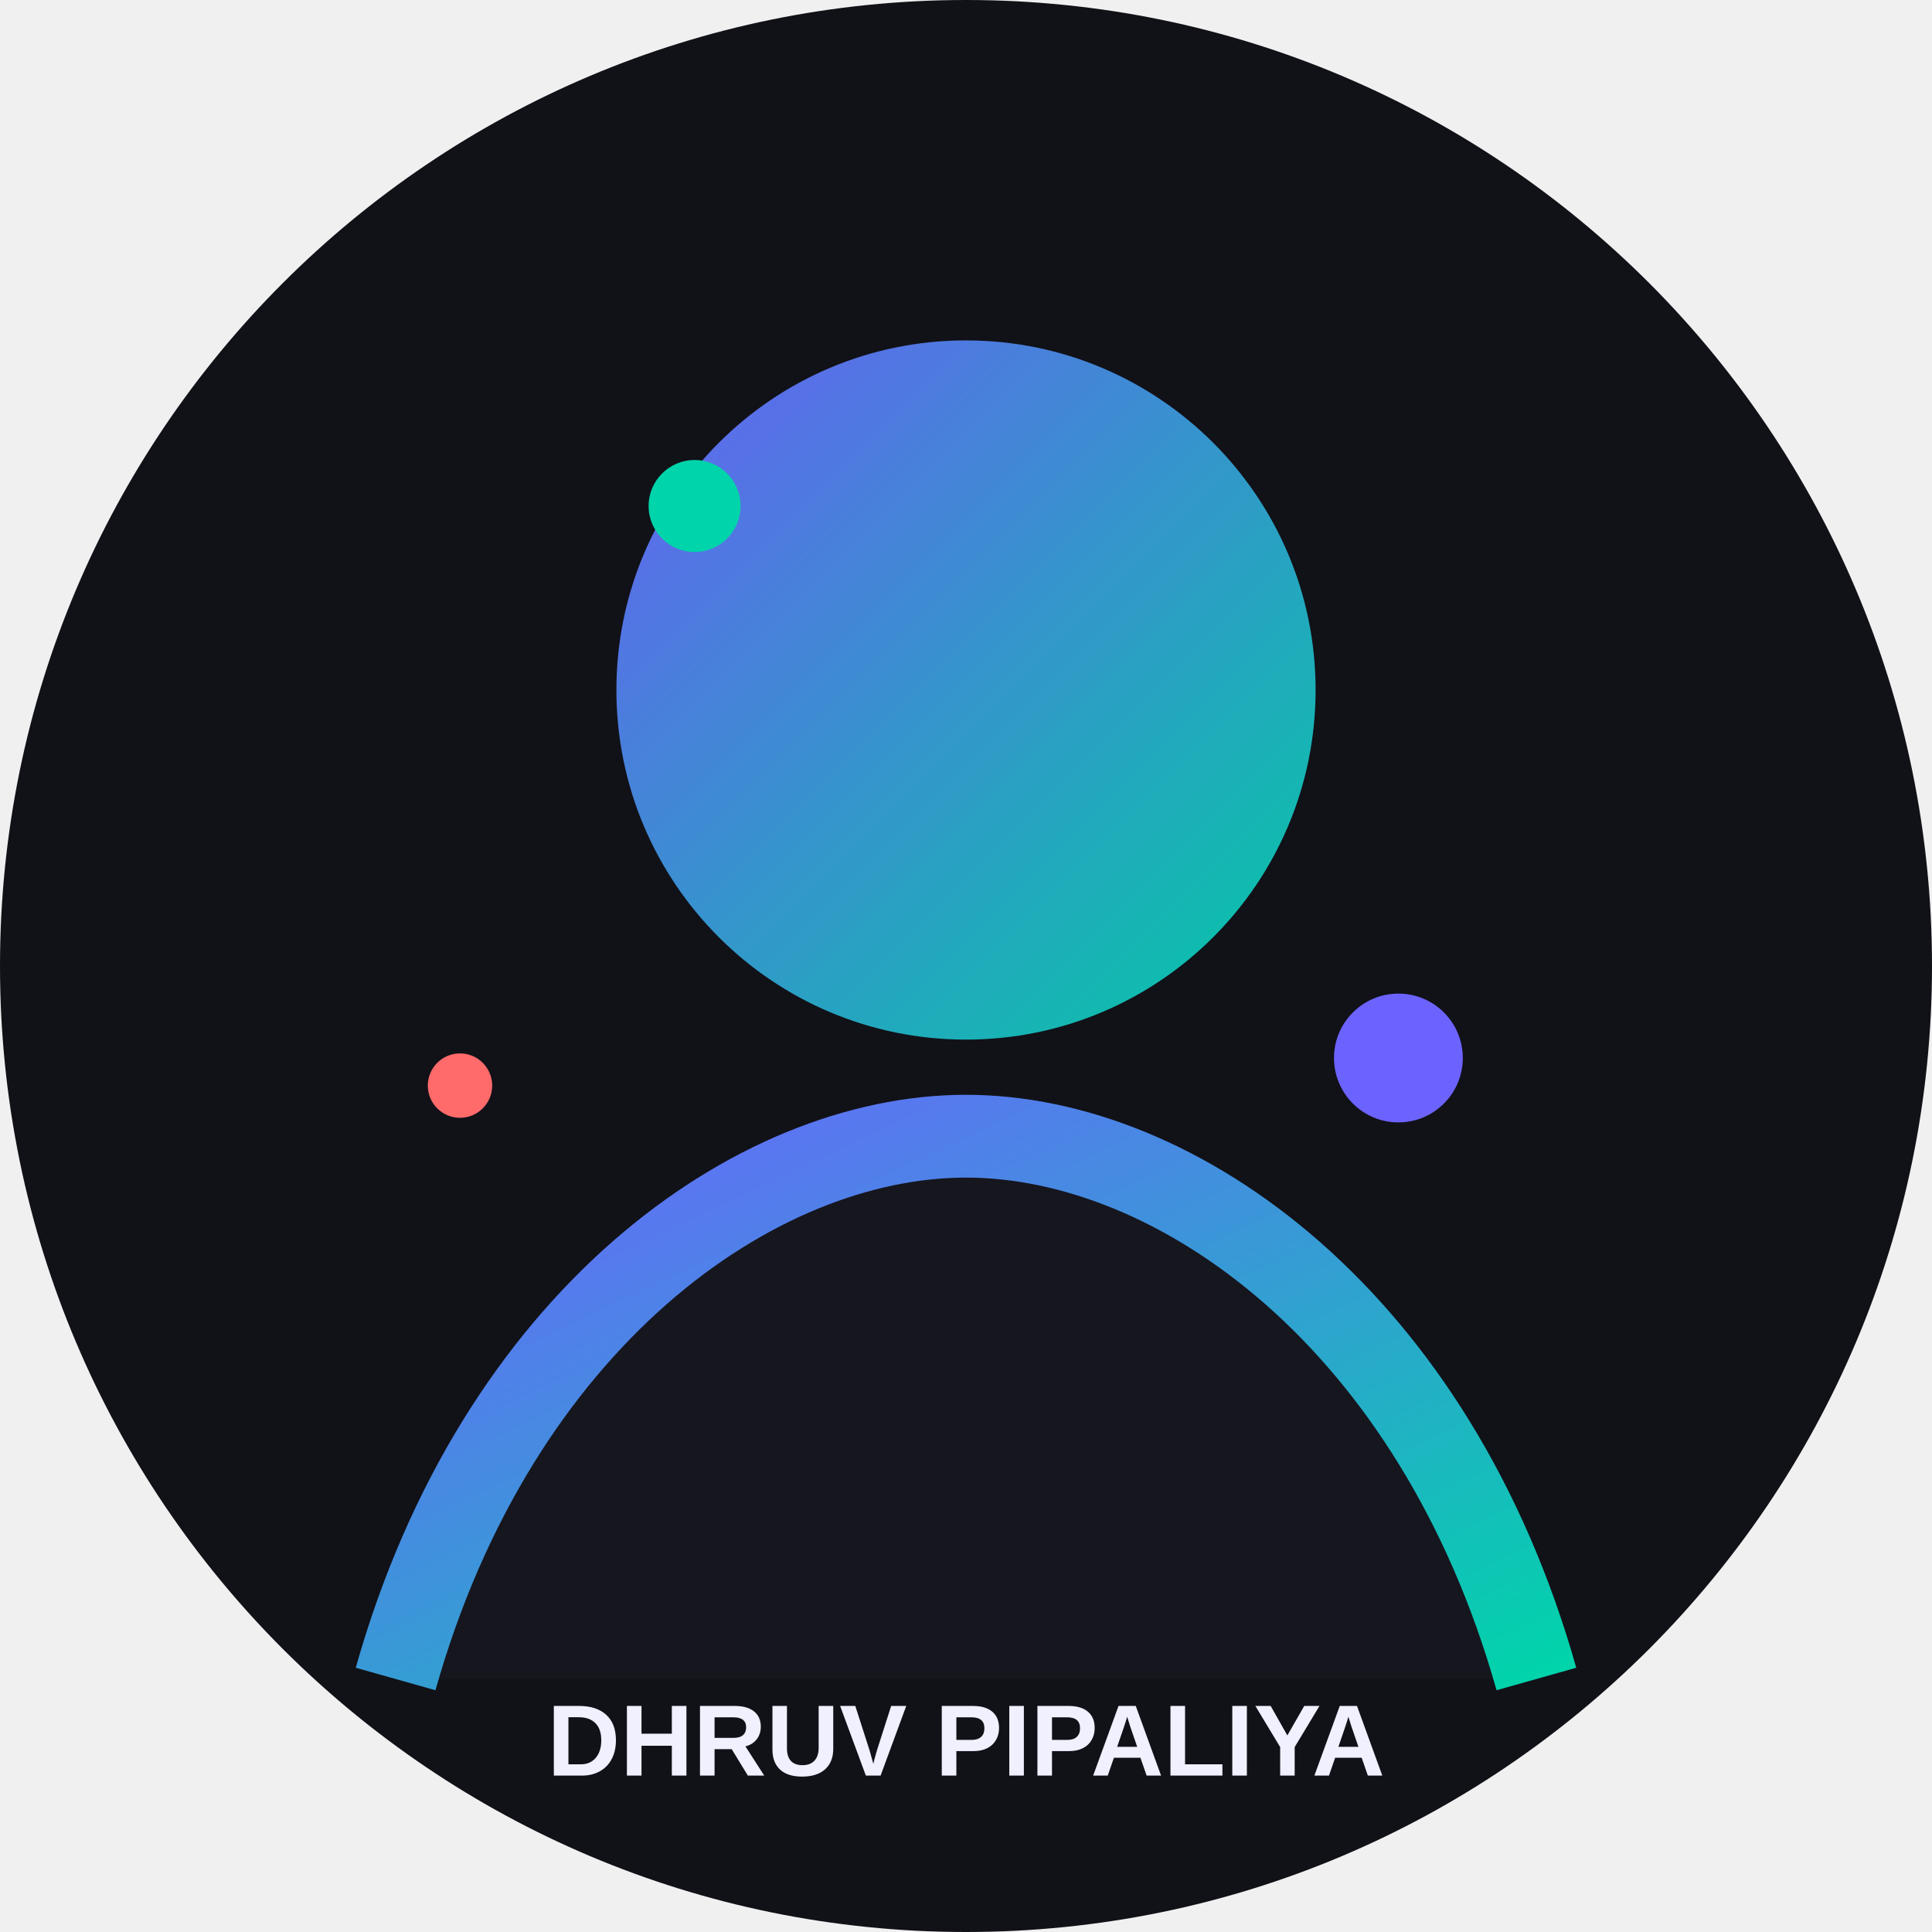
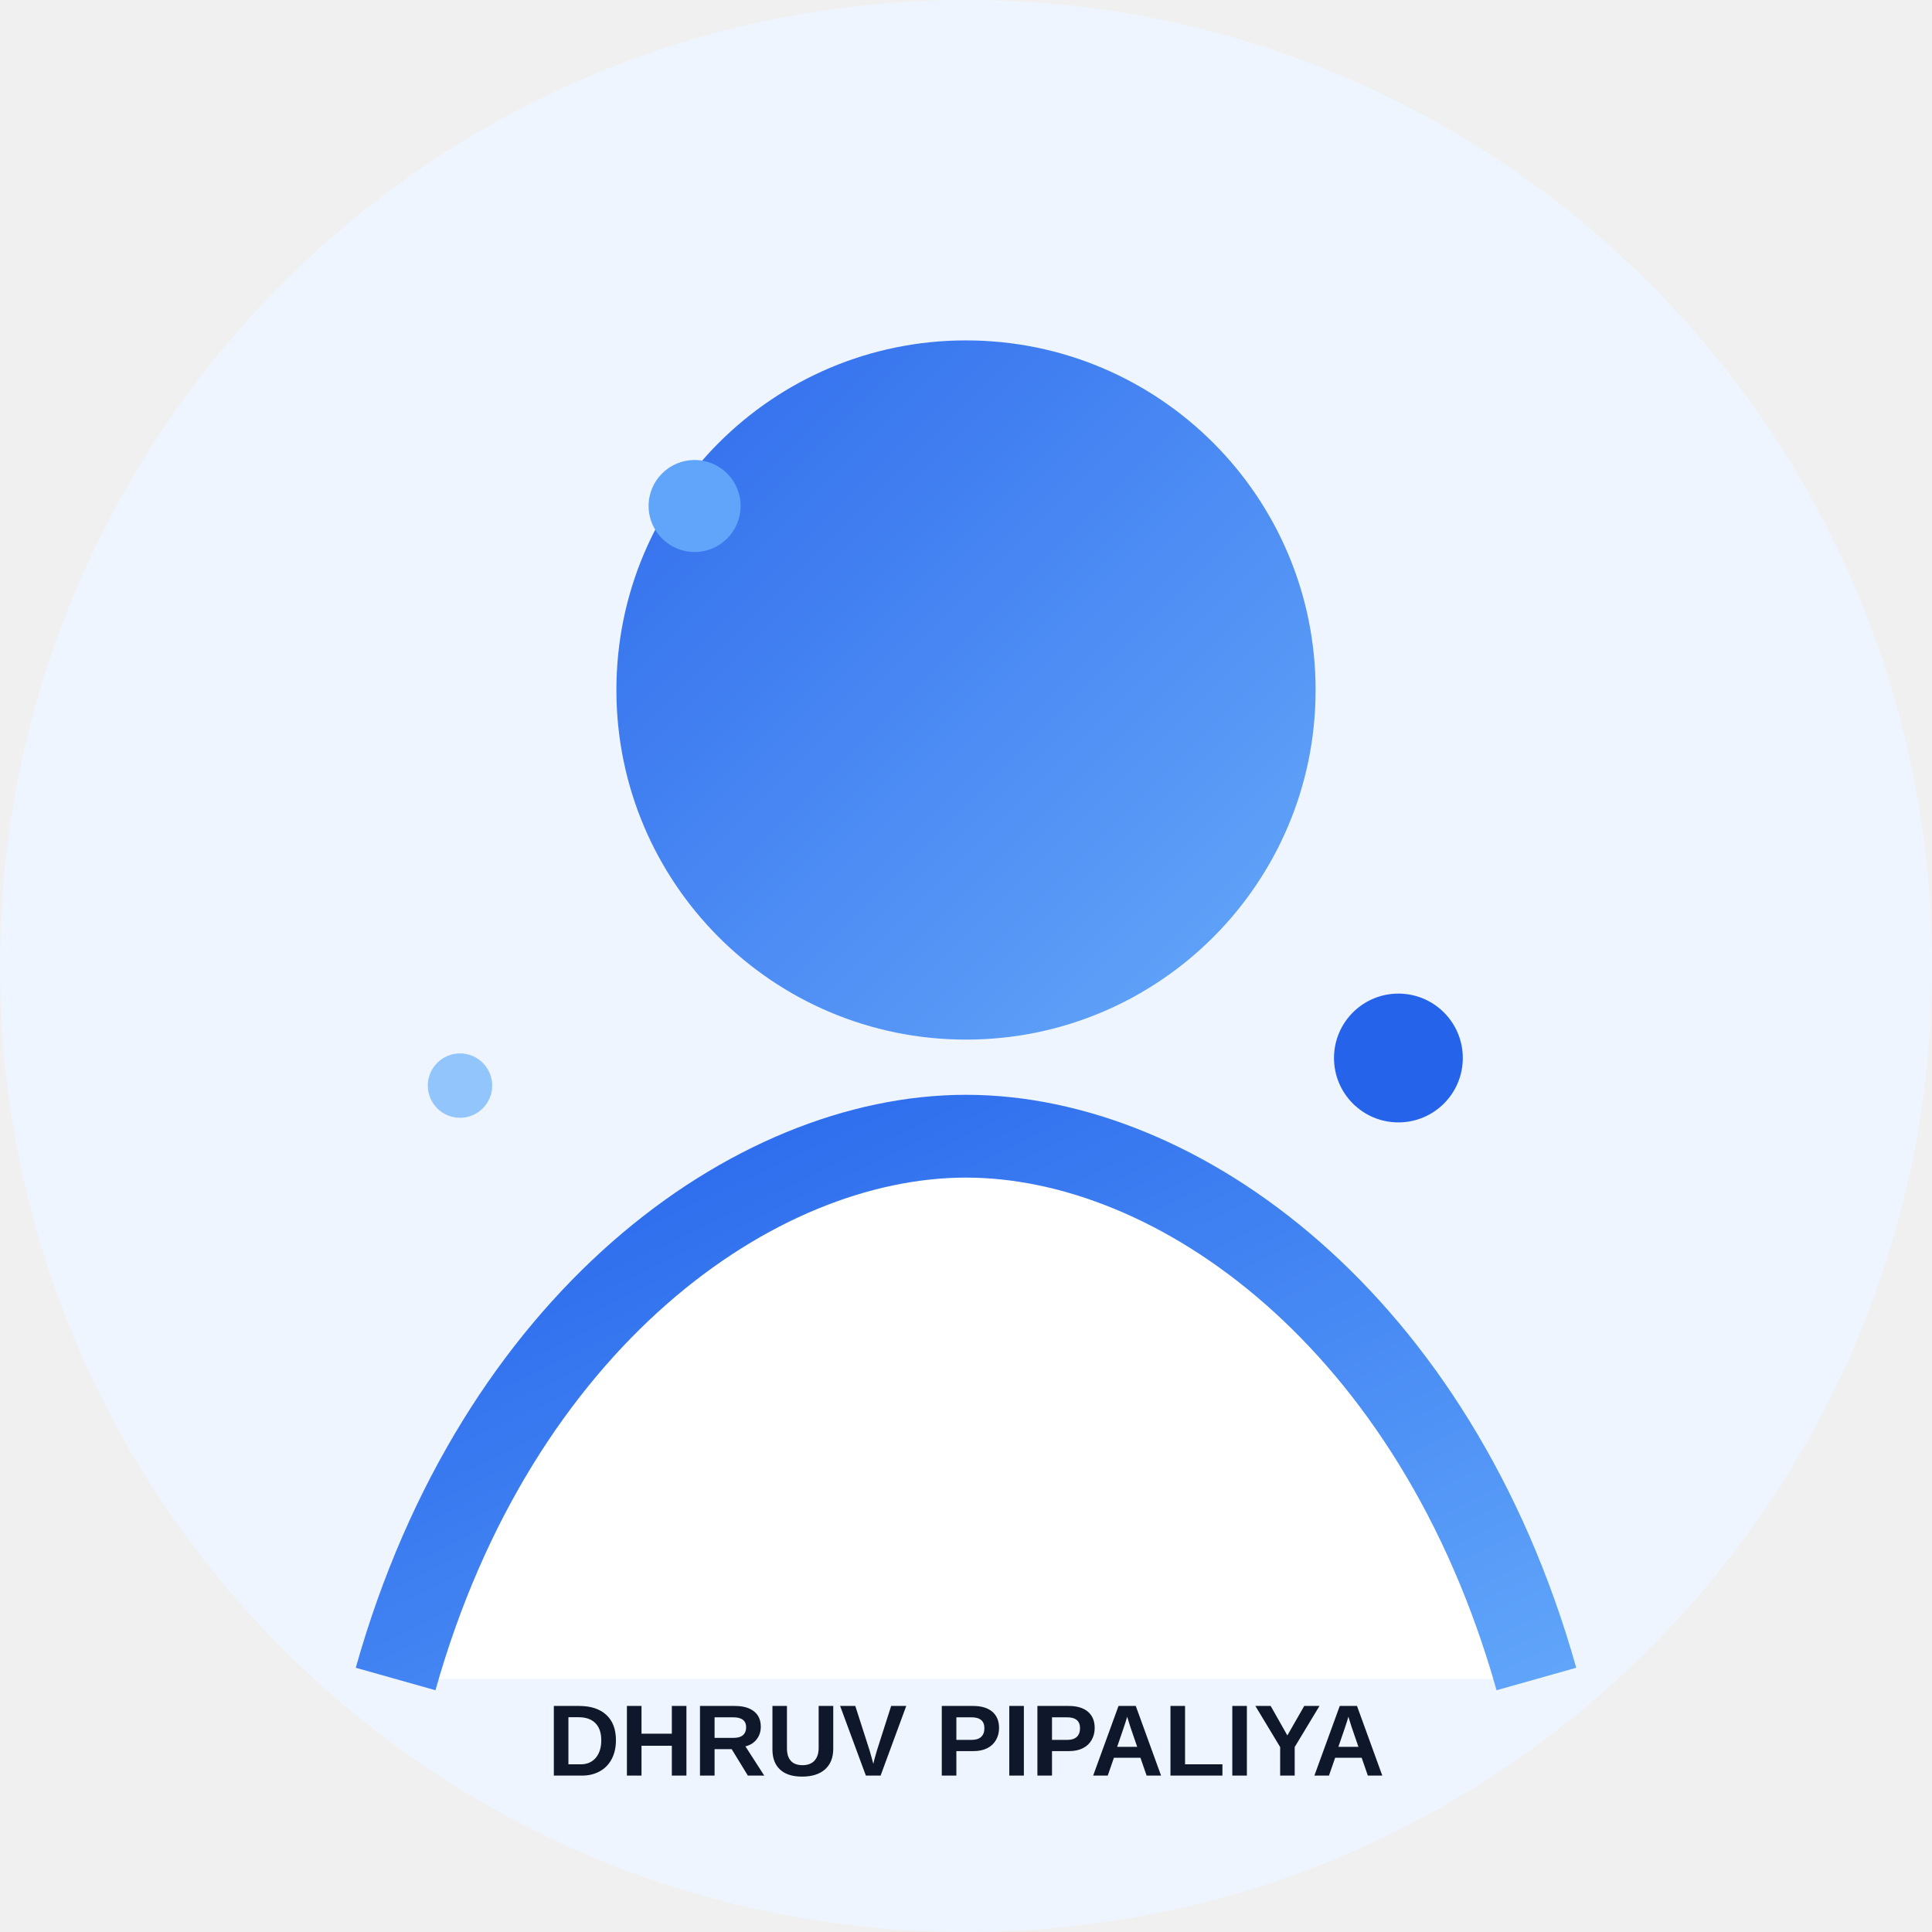
<svg xmlns="http://www.w3.org/2000/svg" viewBox="0 0 420 420">
  <defs>
    <linearGradient id="g" x1="0" y1="0" x2="1" y2="1">
-       <stop stop-color="#6C63FF" />
-       <stop offset="1" stop-color="#00D4AA" />
+       <stop stop-color="#2563EB" />
+       <stop offset="1" stop-color="#60A5FA" />
    </linearGradient>
  </defs>
-   <rect width="420" height="420" rx="210" fill="#111118" />
+   <rect width="420" height="420" rx="210" fill="#EEF5FF" />
  <circle cx="210" cy="150" r="76" fill="url(#g)" opacity=".95" />
-   <path d="M86 365c22-78 78-118 124-118s102 40 124 118" fill="#16161F" stroke="url(#g)" stroke-width="18" />
-   <circle cx="151" cy="110" r="10" fill="#00D4AA" />
-   <circle cx="304" cy="230" r="14" fill="#6C63FF" />
-   <circle cx="100" cy="236" r="7" fill="#FF6B6B" />
-   <text x="210" y="386" text-anchor="middle" font-family="Arial" font-size="22" font-weight="700" fill="#F0F0FF">DHRUV PIPALIYA</text>
+   <path d="M86 365c22-78 78-118 124-118s102 40 124 118" fill="#FFFFFF" stroke="url(#g)" stroke-width="18" />
+   <circle cx="151" cy="110" r="10" fill="#60A5FA" />
+   <circle cx="304" cy="230" r="14" fill="#2563EB" />
+   <circle cx="100" cy="236" r="7" fill="#93C5FD" />
+   <text x="210" y="386" text-anchor="middle" font-family="Arial" font-size="22" font-weight="700" fill="#0F172A">DHRUV PIPALIYA</text>
</svg>
